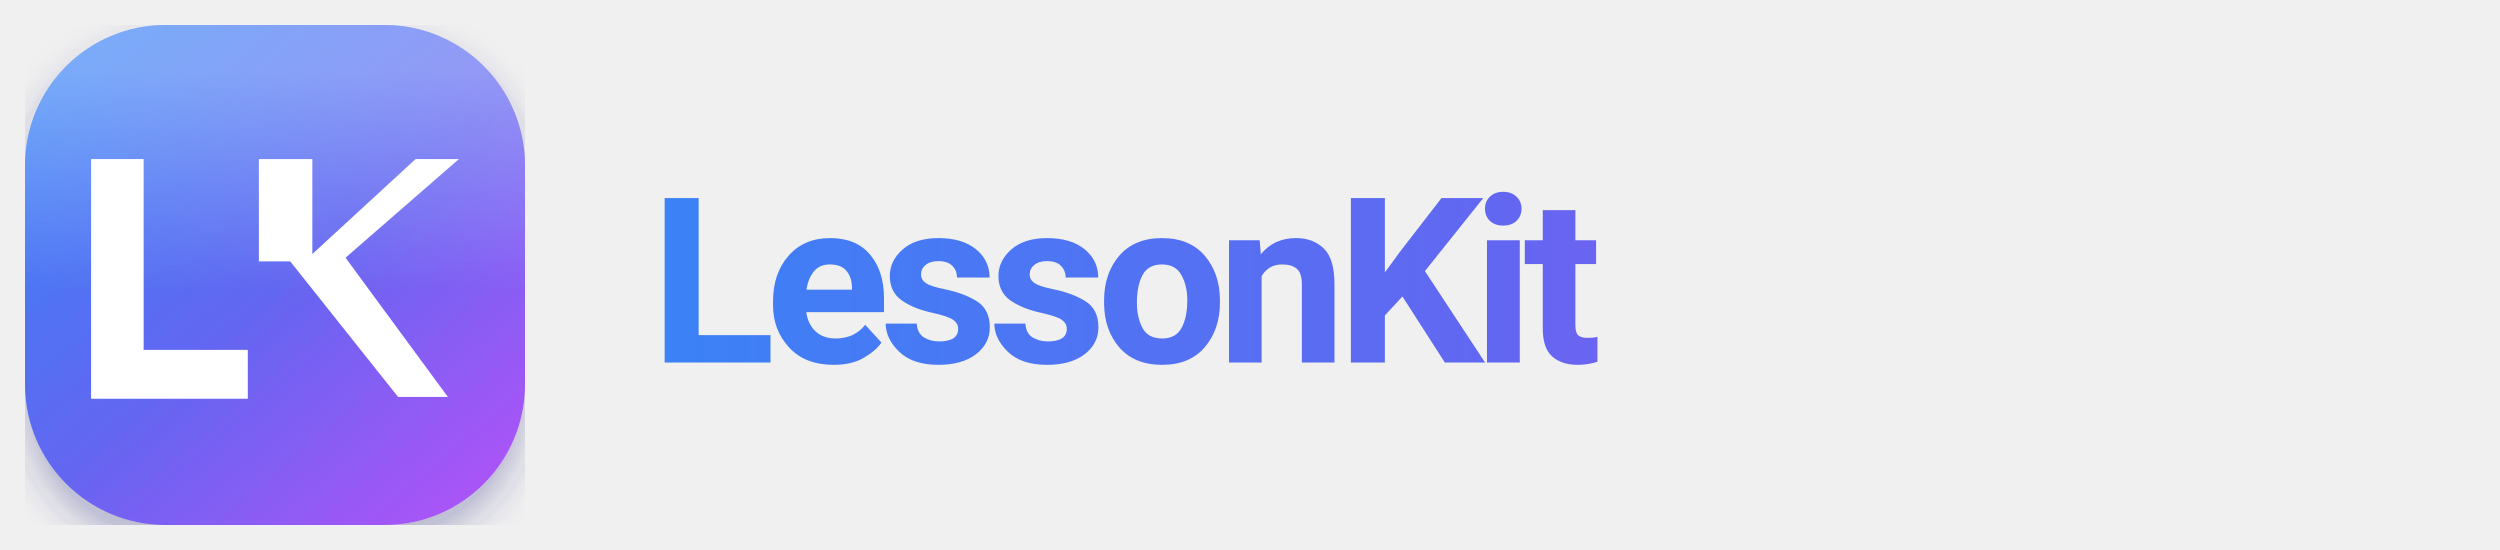
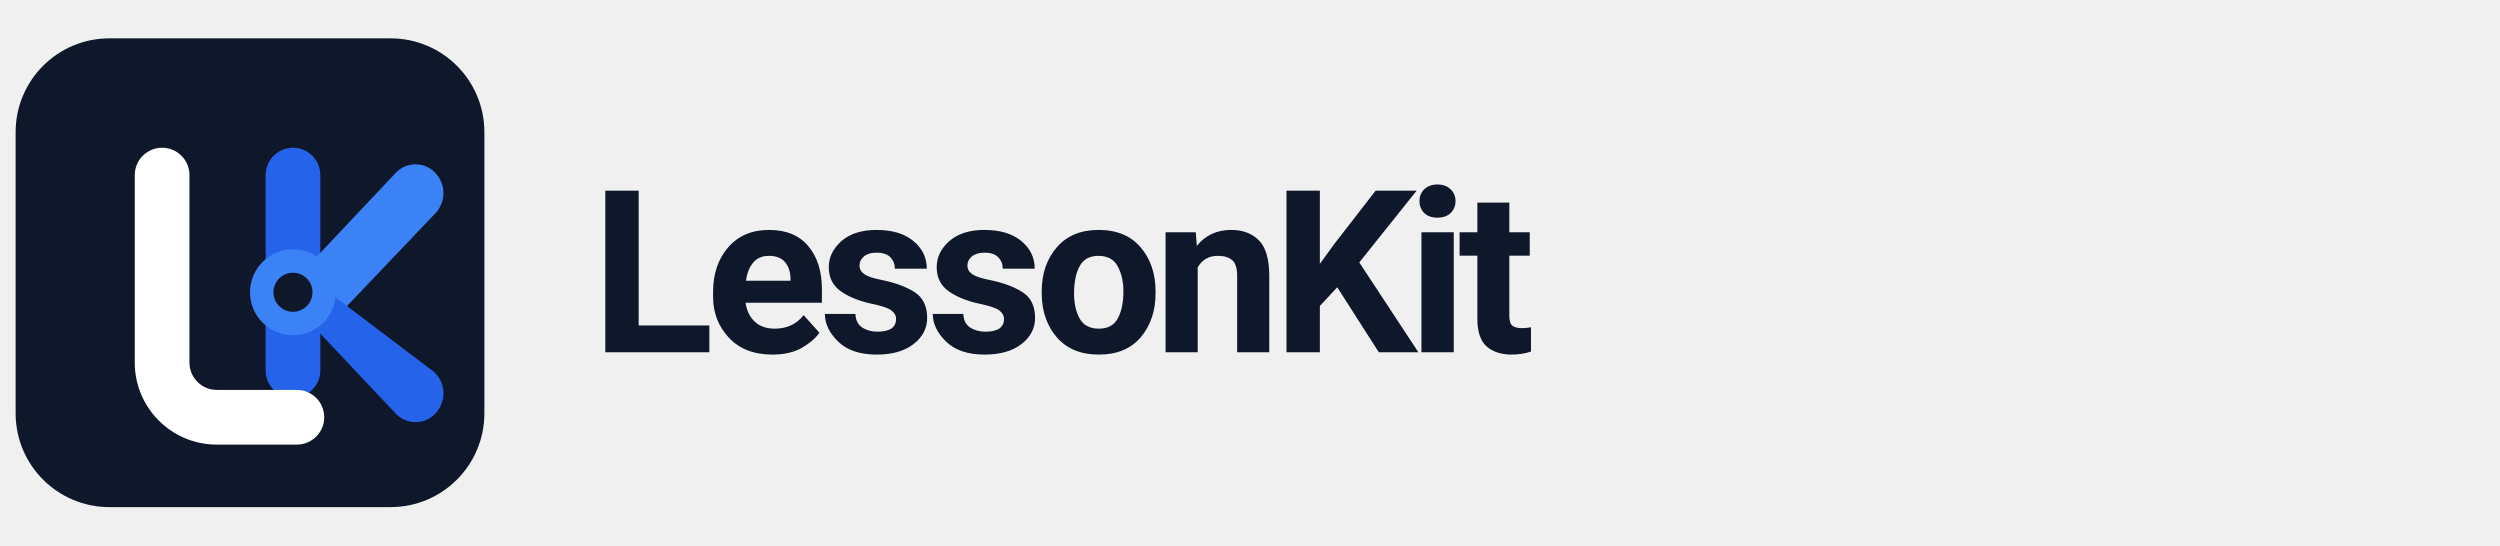
- <svg xmlns="http://www.w3.org/2000/svg" viewBox="0 0 200 44" role="img" aria-label="LessonKit">
-   <defs>
-     <linearGradient id="lk-bg" x1="4" y1="2" x2="28" y2="30" gradientUnits="userSpaceOnUse">
-       <stop offset="0%" stop-color="#3b82f6" />
-       <stop offset="52%" stop-color="#6366f1" />
-       <stop offset="100%" stop-color="#a855f7" />
-     </linearGradient>
-     <linearGradient id="lk-shine" x1="16" y1="3" x2="16" y2="17" gradientUnits="userSpaceOnUse">
-       <stop offset="0%" stop-color="#fff" stop-opacity="0.32" />
-       <stop offset="100%" stop-color="#fff" stop-opacity="0" />
-     </linearGradient>
-     <linearGradient id="lk-word" x1="52" y1="0" x2="178" y2="0" gradientUnits="userSpaceOnUse">
-       <stop offset="0%" stop-color="#3b82f6" />
-       <stop offset="55%" stop-color="#6366f1" />
-       <stop offset="100%" stop-color="#a855f7" />
-     </linearGradient>
-     <filter id="lk-shadow" x="-25%" y="-15%" width="150%" height="160%">
-       <feDropShadow dx="0" dy="1.25" stdDeviation="1.15" flood-color="#312e81" flood-opacity="0.32" />
-     </filter>
-   </defs>
-   <svg x="2" y="2" width="40" height="40" viewBox="0 0 32 32" aria-hidden="true">
-     <g filter="url(#lk-shadow)">
-       <rect width="32" height="32" rx="9" fill="url(#lk-bg)" />
-       <rect width="32" height="32" rx="9" fill="url(#lk-shine)" />
-     </g>
-     <g fill="#fff" transform="translate(16 16.25) scale(1.18) translate(-18.725 -15.75)">
-       <path d="M8.75 9.25h2.85v10.35h5.65v2.65H8.75V9.25z" />
-       <path d="M17.85 9.25h2.9v5.15L26.35 9.25h2.35l-6.15 5.35L28.1 22.15h-2.7l-5.85-7.35H17.85V9.25z" />
-     </g>
+ <svg xmlns="http://www.w3.org/2000/svg" viewBox="0 0 220 48" role="img" aria-label="LessonKit">
+   <svg x="0" y="2" width="44" height="44" viewBox="0 0 512 512" aria-hidden="true">
+     <rect x="16" y="16" width="480" height="480" rx="96" fill="#0F172A" />
+     <rect x="272" y="128" width="56" height="256" rx="28" fill="#2563EB" />
+     <path d="M166 128C181.464 128 194 140.536 194 156V348C194 363.464 206.536 376 222 376H304C319.464 376 332 388.536 332 404C332 419.464 319.464 432 304 432H222C175.608 432 138 394.392 138 348V156C138 140.536 150.536 128 166 128Z" fill="#FFFFFF" />
+     <path d="M305 260L405 154C416 142 435 142 446 154C457 166 457 184 445 196L344 302L305 260Z" fill="#3B82F6" />
+     <path d="M305 252L445 358C457 370 457 388 446 400C435 412 416 412 405 400L305 294V252Z" fill="#2563EB" />
+     <circle cx="300" cy="276" r="44" fill="#3B82F6" />
+     <circle cx="300" cy="276" r="20" fill="#0F172A" />
  </svg>
-   <text x="52" y="29" fill="url(#lk-word)" font-family="ui-sans-serif, system-ui, -apple-system, 'Segoe UI', Roboto, sans-serif" font-size="18.5" font-weight="600" letter-spacing="-0.045em">LessonKit</text>
+   <text x="52" y="31" fill="#0F172A" font-family="ui-sans-serif, system-ui, -apple-system, 'Segoe UI', Roboto, sans-serif" font-size="20" font-weight="600" letter-spacing="-0.04em">LessonKit</text>
</svg>
